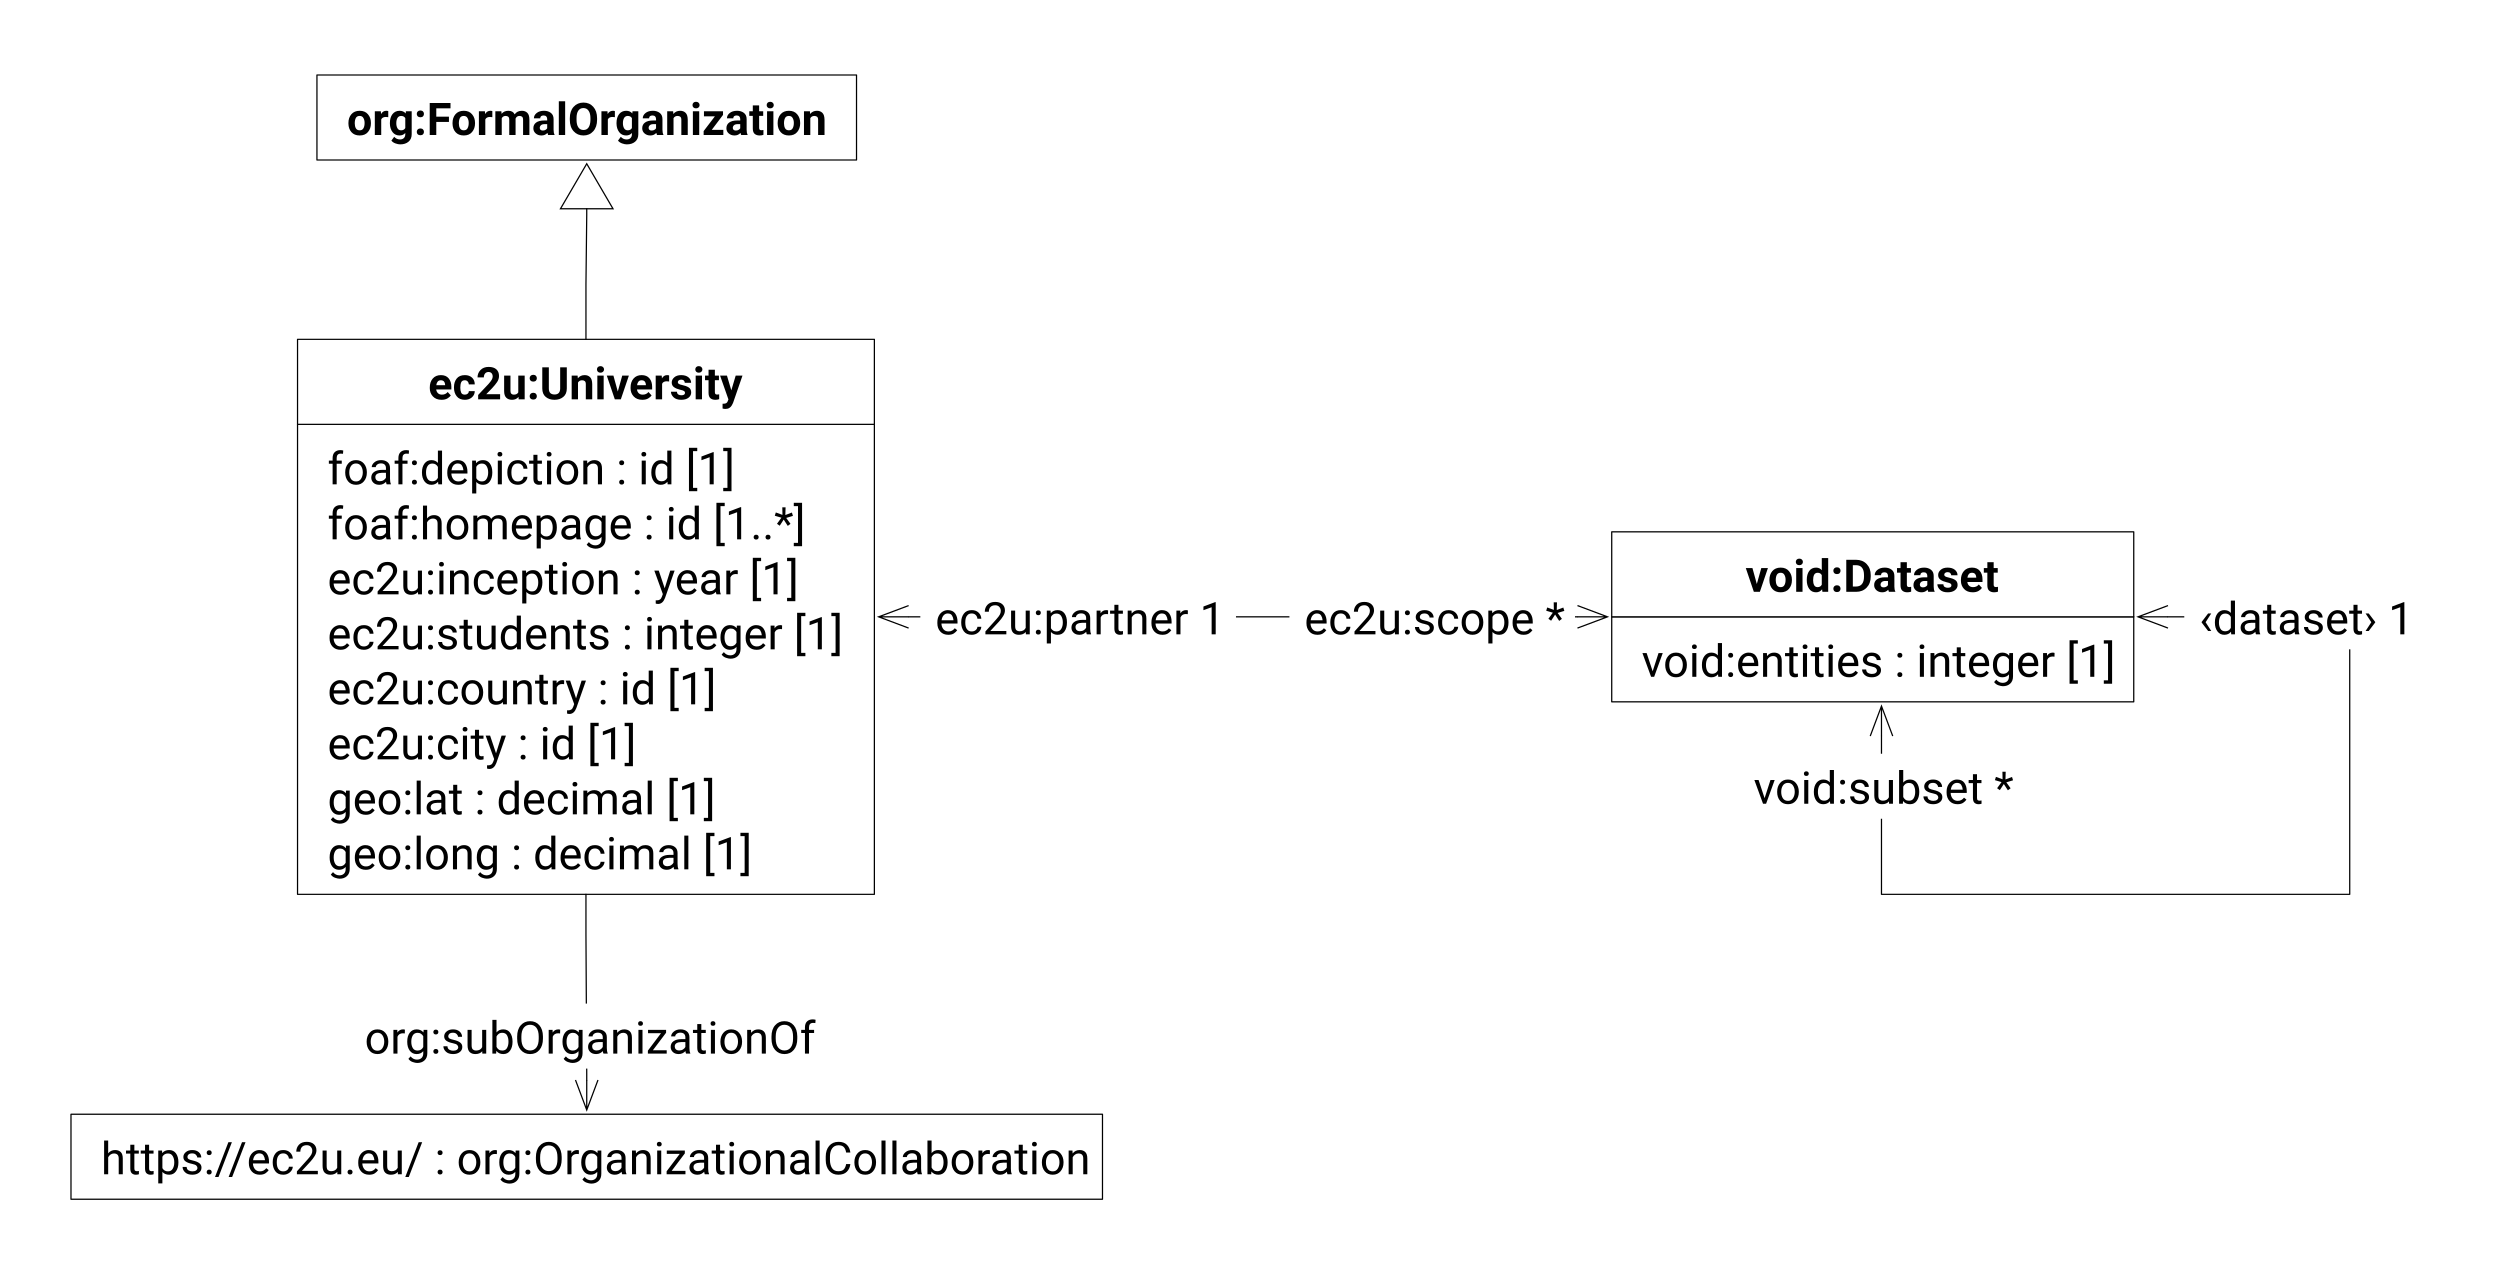
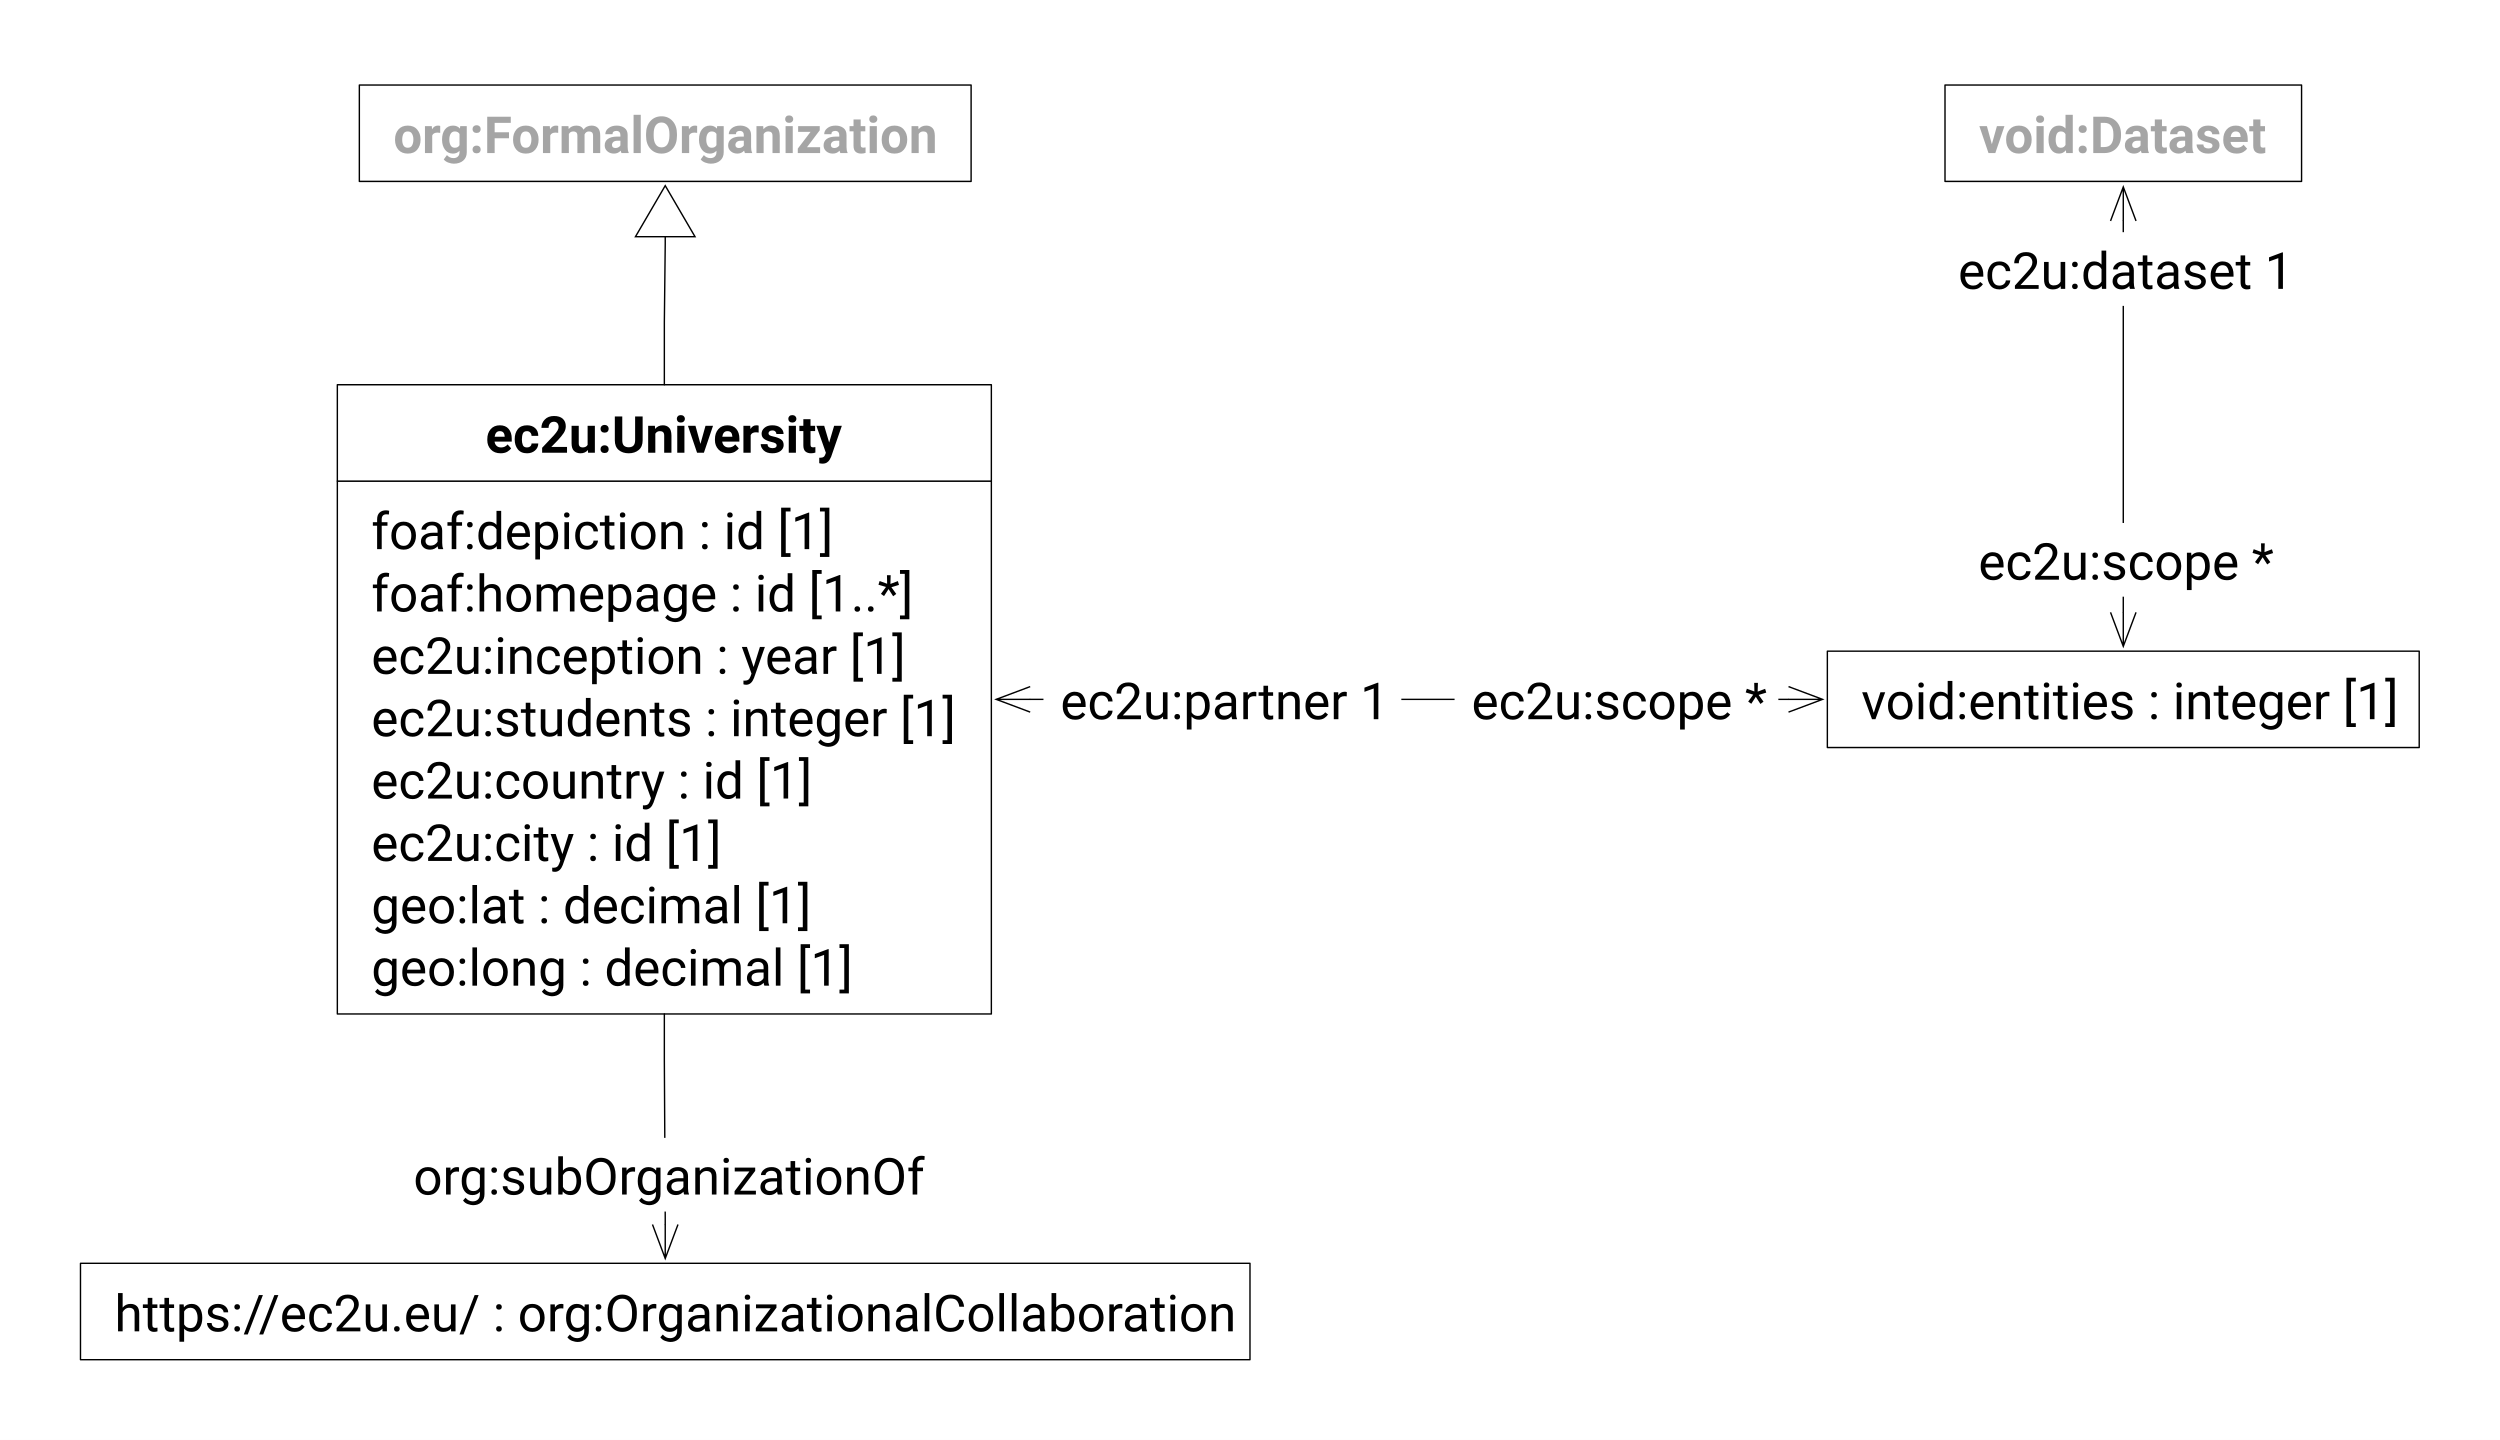
- <svg xmlns="http://www.w3.org/2000/svg" xmlns:xlink="http://www.w3.org/1999/xlink" version="1.1" viewBox="51 174 500 254" width="500" height="254">
+ <svg xmlns="http://www.w3.org/2000/svg" xmlns:xlink="http://www.w3.org/1999/xlink" version="1.1" viewBox="51 174 441 254" width="441" height="254">
  <defs>
    <marker orient="auto" overflow="visible" markerUnits="strokeWidth" id="UMLInheritance_Marker" stroke-linejoin="miter" stroke-miterlimit="10" viewBox="-1 -22 38 44" markerWidth="38" markerHeight="44" color="black">
      <g>
        <path d="M 36 0 L 0 -21 L 0 21 Z" fill="none" stroke="currentColor" stroke-width="1" />
      </g>
    </marker>
    <marker orient="auto" overflow="visible" markerUnits="strokeWidth" id="StickArrow_Marker" stroke-linejoin="miter" stroke-miterlimit="10" viewBox="-1 -10 26 20" markerWidth="26" markerHeight="20" color="black">
      <g>
        <path d="M 24 0 L 0 0 M 0 -9 L 24 0 L 0 9" fill="none" stroke="currentColor" stroke-width="1" />
      </g>
    </marker>
    <marker orient="auto" overflow="visible" markerUnits="strokeWidth" id="StickArrow_Marker_2" stroke-linejoin="miter" stroke-miterlimit="10" viewBox="-25 -10 26 20" markerWidth="26" markerHeight="20" color="black">
      <g>
        <path d="M -24 0 L 0 0 M 0 9 L -24 0 L 0 -9" fill="none" stroke="currentColor" stroke-width="1" />
      </g>
    </marker>
  </defs>
-   <g id="universities" stroke="none" stroke-opacity="1" stroke-dasharray="none" fill="none" fill-opacity="1">
-     <rect fill="white" x="51" y="174" width="500" height="254" />
+   <g id="universities" fill="none" fill-opacity="1" stroke="none" stroke-opacity="1" stroke-dasharray="none">
+     <rect fill="white" x="51" y="174" width="441" height="254" />
    <g id="universities_Layer_1">
      <g id="Group_163">
        <g id="Graphic_165">
          <rect x="110.507" y="258.866" width="115.368" height="94" fill="white" />
          <rect x="110.507" y="258.866" width="115.368" height="94" stroke="black" stroke-linecap="round" stroke-linejoin="round" stroke-width=".25" />
          <text transform="translate(116.5067 261.8661)" fill="black">
            <tspan font-family="Roboto" font-size="9" fill="black" x="0" y="9">foaf:depiction : id [1]
                        </tspan>
            <tspan font-family="Roboto" font-size="9" fill="black" x="0" y="20">foaf:homepage : id [1..*]
                        </tspan>
            <tspan font-family="Roboto" font-size="9" fill="black" x="0" y="31">ec2u:inception : year [1]
                        </tspan>
            <tspan font-family="Roboto" font-size="9" fill="black" x="0" y="42">ec2u:students : integer
                            [1]
                        </tspan>
            <tspan font-family="Roboto" font-size="9" fill="black" x="0" y="53">ec2u:country : id [1]
                        </tspan>
            <tspan font-family="Roboto" font-size="9" fill="black" x="0" y="64">ec2u:city : id [1]</tspan>
            <tspan font-family="Roboto" font-size="9" fill="black" x="0" y="75">geo:lat : decimal [1]
                        </tspan>
            <tspan font-family="Roboto" font-size="9" fill="black" x="0" y="86">geo:long : decimal [1]
                        </tspan>
          </text>
        </g>
        <g id="Graphic_164">
          <rect x="110.507" y="241.866" width="115.368" height="17" fill="white" />
          <rect x="110.507" y="241.866" width="115.368" height="17" stroke="black" stroke-linecap="round" stroke-linejoin="round" stroke-width=".25" />
          <text transform="translate(136.6314 244.8661)" fill="black">
            <tspan font-family="Roboto" font-weight="bold" font-size="9" fill="black" x="0" y="9">
                            ec2u:University
                        </tspan>
          </text>
        </g>
      </g>
      <g id="Group_161">
        <g id="Graphic_162">
          <a xlink:href="agents.svg">
            <rect x="114.389" y="189" width="107.915" height="17" fill="white" />
            <rect x="114.389" y="189" width="107.915" height="17" stroke="black" stroke-linecap="round" stroke-linejoin="round" stroke-width=".25" />
-             <text transform="translate(120.3892 192)" fill="black">
-               <tspan font-family="Roboto" font-weight="bold" font-size="9" fill="black" x="0" y="9">
+             <text transform="translate(120.3892 192)" fill="#a5a5a5">
+               <tspan font-family="Roboto" font-weight="bold" font-size="9" fill="#a5a5a5" x="0" y="9">
                                org:FormalOrganization
                            </tspan>
            </text>
          </a>
        </g>
      </g>
      <g id="Line_158">
        <path d="M 168.191 241.866 L 168.191 230.866 L 168.347 217 L 168.347 215.75" marker-end="url(#UMLInheritance_Marker)" stroke="black" stroke-linecap="round" stroke-linejoin="round" stroke-width=".25" />
      </g>
      <g id="Group_155">
        <g id="Graphic_156">
          <a xlink:href="agents.svg">
            <rect x="65.197" y="396.85" width="206.3" height="17" fill="white" />
            <rect x="65.197" y="396.85" width="206.3" height="17" stroke="black" stroke-linecap="round" stroke-linejoin="round" stroke-width=".25" />
            <text transform="translate(71.19685 399.8504)" fill="black">
              <tspan font-family="Roboto" font-size="9" fill="black" x="0" y="9">https://ec2u.eu/ :
                                org:OrganizationalCollaboration
                            </tspan>
            </text>
          </a>
        </g>
      </g>
      <g id="Line_154">
        <path d="M 168.191 352.866 L 168.191 360.966 L 168.347 388.75 L 168.347 390" marker-end="url(#StickArrow_Marker)" stroke="black" stroke-linecap="round" stroke-linejoin="round" stroke-width=".25" />
      </g>
      <g id="Graphic_153">
        <rect x="120.924" y="374.719" width="94.761" height="13" fill="white" />
        <text transform="translate(123.9241 375.7193)" fill="black">
          <tspan font-family="Roboto" font-size="9" fill="black" x="0" y="9">org:subOrganizationOf</tspan>
        </text>
      </g>
      <g id="Group_150">
        <g id="Graphic_152">
-           <rect x="373.345" y="297.366" width="104.404" height="17" fill="white" />
-           <rect x="373.345" y="297.366" width="104.404" height="17" stroke="black" stroke-linecap="round" stroke-linejoin="round" stroke-width=".25" />
-           <text transform="translate(379.3454 300.3661)" fill="black">
+           <rect x="373.345" y="288.866" width="104.404" height="17" fill="white" />
+           <rect x="373.345" y="288.866" width="104.404" height="17" stroke="black" stroke-linecap="round" stroke-linejoin="round" stroke-width=".25" />
+           <text transform="translate(379.3454 291.8661)" fill="black">
            <tspan font-family="Roboto" font-size="9" fill="black" x="0" y="9">void:entities : integer [1]
                        </tspan>
          </text>
-         </g>
-         <g id="Graphic_151">
-           <a xlink:href="datasets.svg">
-             <rect x="373.345" y="280.366" width="104.404" height="17" fill="white" />
-             <rect x="373.345" y="280.366" width="104.404" height="17" stroke="black" stroke-linecap="round" stroke-linejoin="round" stroke-width=".25" />
-             <text transform="translate(400.0986 283.3661)" fill="black">
-               <tspan font-family="Roboto" font-weight="bold" font-size="9" fill="black" x="0" y="9">
-                                 void:Dataset
-                             </tspan>
-             </text>
-           </a>
        </g>
      </g>
      <g id="Line_149">
        <line x1="366.495" y1="297.366" x2="232.725" y2="297.366" marker-end="url(#StickArrow_Marker)" marker-start="url(#StickArrow_Marker_2)" stroke="black" stroke-linecap="round" stroke-linejoin="round" stroke-width=".25" />
      </g>
      <g id="Graphic_148">
        <rect x="235.066" y="290.866" width="63.129" height="13" fill="white" />
        <text transform="translate(238.0658 291.8661)" fill="black">
          <tspan font-family="Roboto" font-size="9" fill="black" x="0" y="9">ec2u:partner 1</tspan>
        </text>
      </g>
      <g id="Line_145">
-         <path d="M 484.599 297.366 L 520.945 297.366 L 520.945 352.866 L 427.296 352.866 L 427.296 321.216" marker-end="url(#StickArrow_Marker)" marker-start="url(#StickArrow_Marker_2)" stroke="black" stroke-linecap="round" stroke-linejoin="round" stroke-width=".25" />
+         <line x1="425.547" y1="212.975" x2="425.547" y2="282.016" marker-end="url(#StickArrow_Marker)" marker-start="url(#StickArrow_Marker_2)" stroke="black" stroke-linecap="round" stroke-linejoin="round" stroke-width=".25" />
      </g>
      <g id="Graphic_144">
-         <rect x="398.733" y="324.749" width="57.126" height="13" fill="white" />
-         <text transform="translate(401.7329 325.7492)" fill="black">
-           <tspan font-family="Roboto" font-size="9" fill="black" x="0" y="9">void:subset *</tspan>
+         <rect x="396.991" y="266.254" width="57.113" height="13" fill="white" />
+         <text transform="translate(399.9909 267.254)" fill="black">
+           <tspan font-family="Roboto" font-size="9" fill="black" x="0" y="9">ec2u:scope *</tspan>
        </text>
      </g>
      <g id="Graphic_143">
-         <rect x="487.856" y="290.866" width="48.412" height="13" fill="white" />
-         <text transform="translate(490.8556 291.8661)" fill="black">
-           <tspan font-family="Roboto" font-size="9" fill="black" x="0" y="9">‹dataset› 1</tspan>
+         <rect x="393.416" y="214.957" width="64.263" height="13" fill="white" />
+         <text transform="translate(396.416 215.9575)" fill="black">
+           <tspan font-family="Roboto" font-size="9" fill="black" x="0" y="9">ec2u:dataset 1</tspan>
        </text>
      </g>
      <g id="Graphic_166">
-         <rect x="308.885" y="290.866" width="57.113" height="13" fill="white" />
-         <text transform="translate(311.885 291.8661)" fill="black">
+         <rect x="307.587" y="290.866" width="57.113" height="13" fill="white" />
+         <text transform="translate(310.5871 291.8661)" fill="black">
          <tspan font-family="Roboto" font-size="9" fill="black" x="0" y="9">ec2u:scope *</tspan>
        </text>
+       </g>
+       <g id="Graphic_167">
+         <a xlink:href="datasets.svg">
+           <rect x="394.099" y="189" width="62.897" height="17" fill="white" />
+           <rect x="394.099" y="189" width="62.897" height="17" stroke="black" stroke-linecap="round" stroke-linejoin="round" stroke-width=".25" />
+           <text transform="translate(400.0986 192)" fill="#a5a5a5">
+             <tspan font-family="Roboto" font-weight="bold" font-size="9" fill="#a5a5a5" x="0" y="9">
+                             void:Dataset
+                         </tspan>
+           </text>
+         </a>
      </g>
    </g>
  </g>
</svg>
